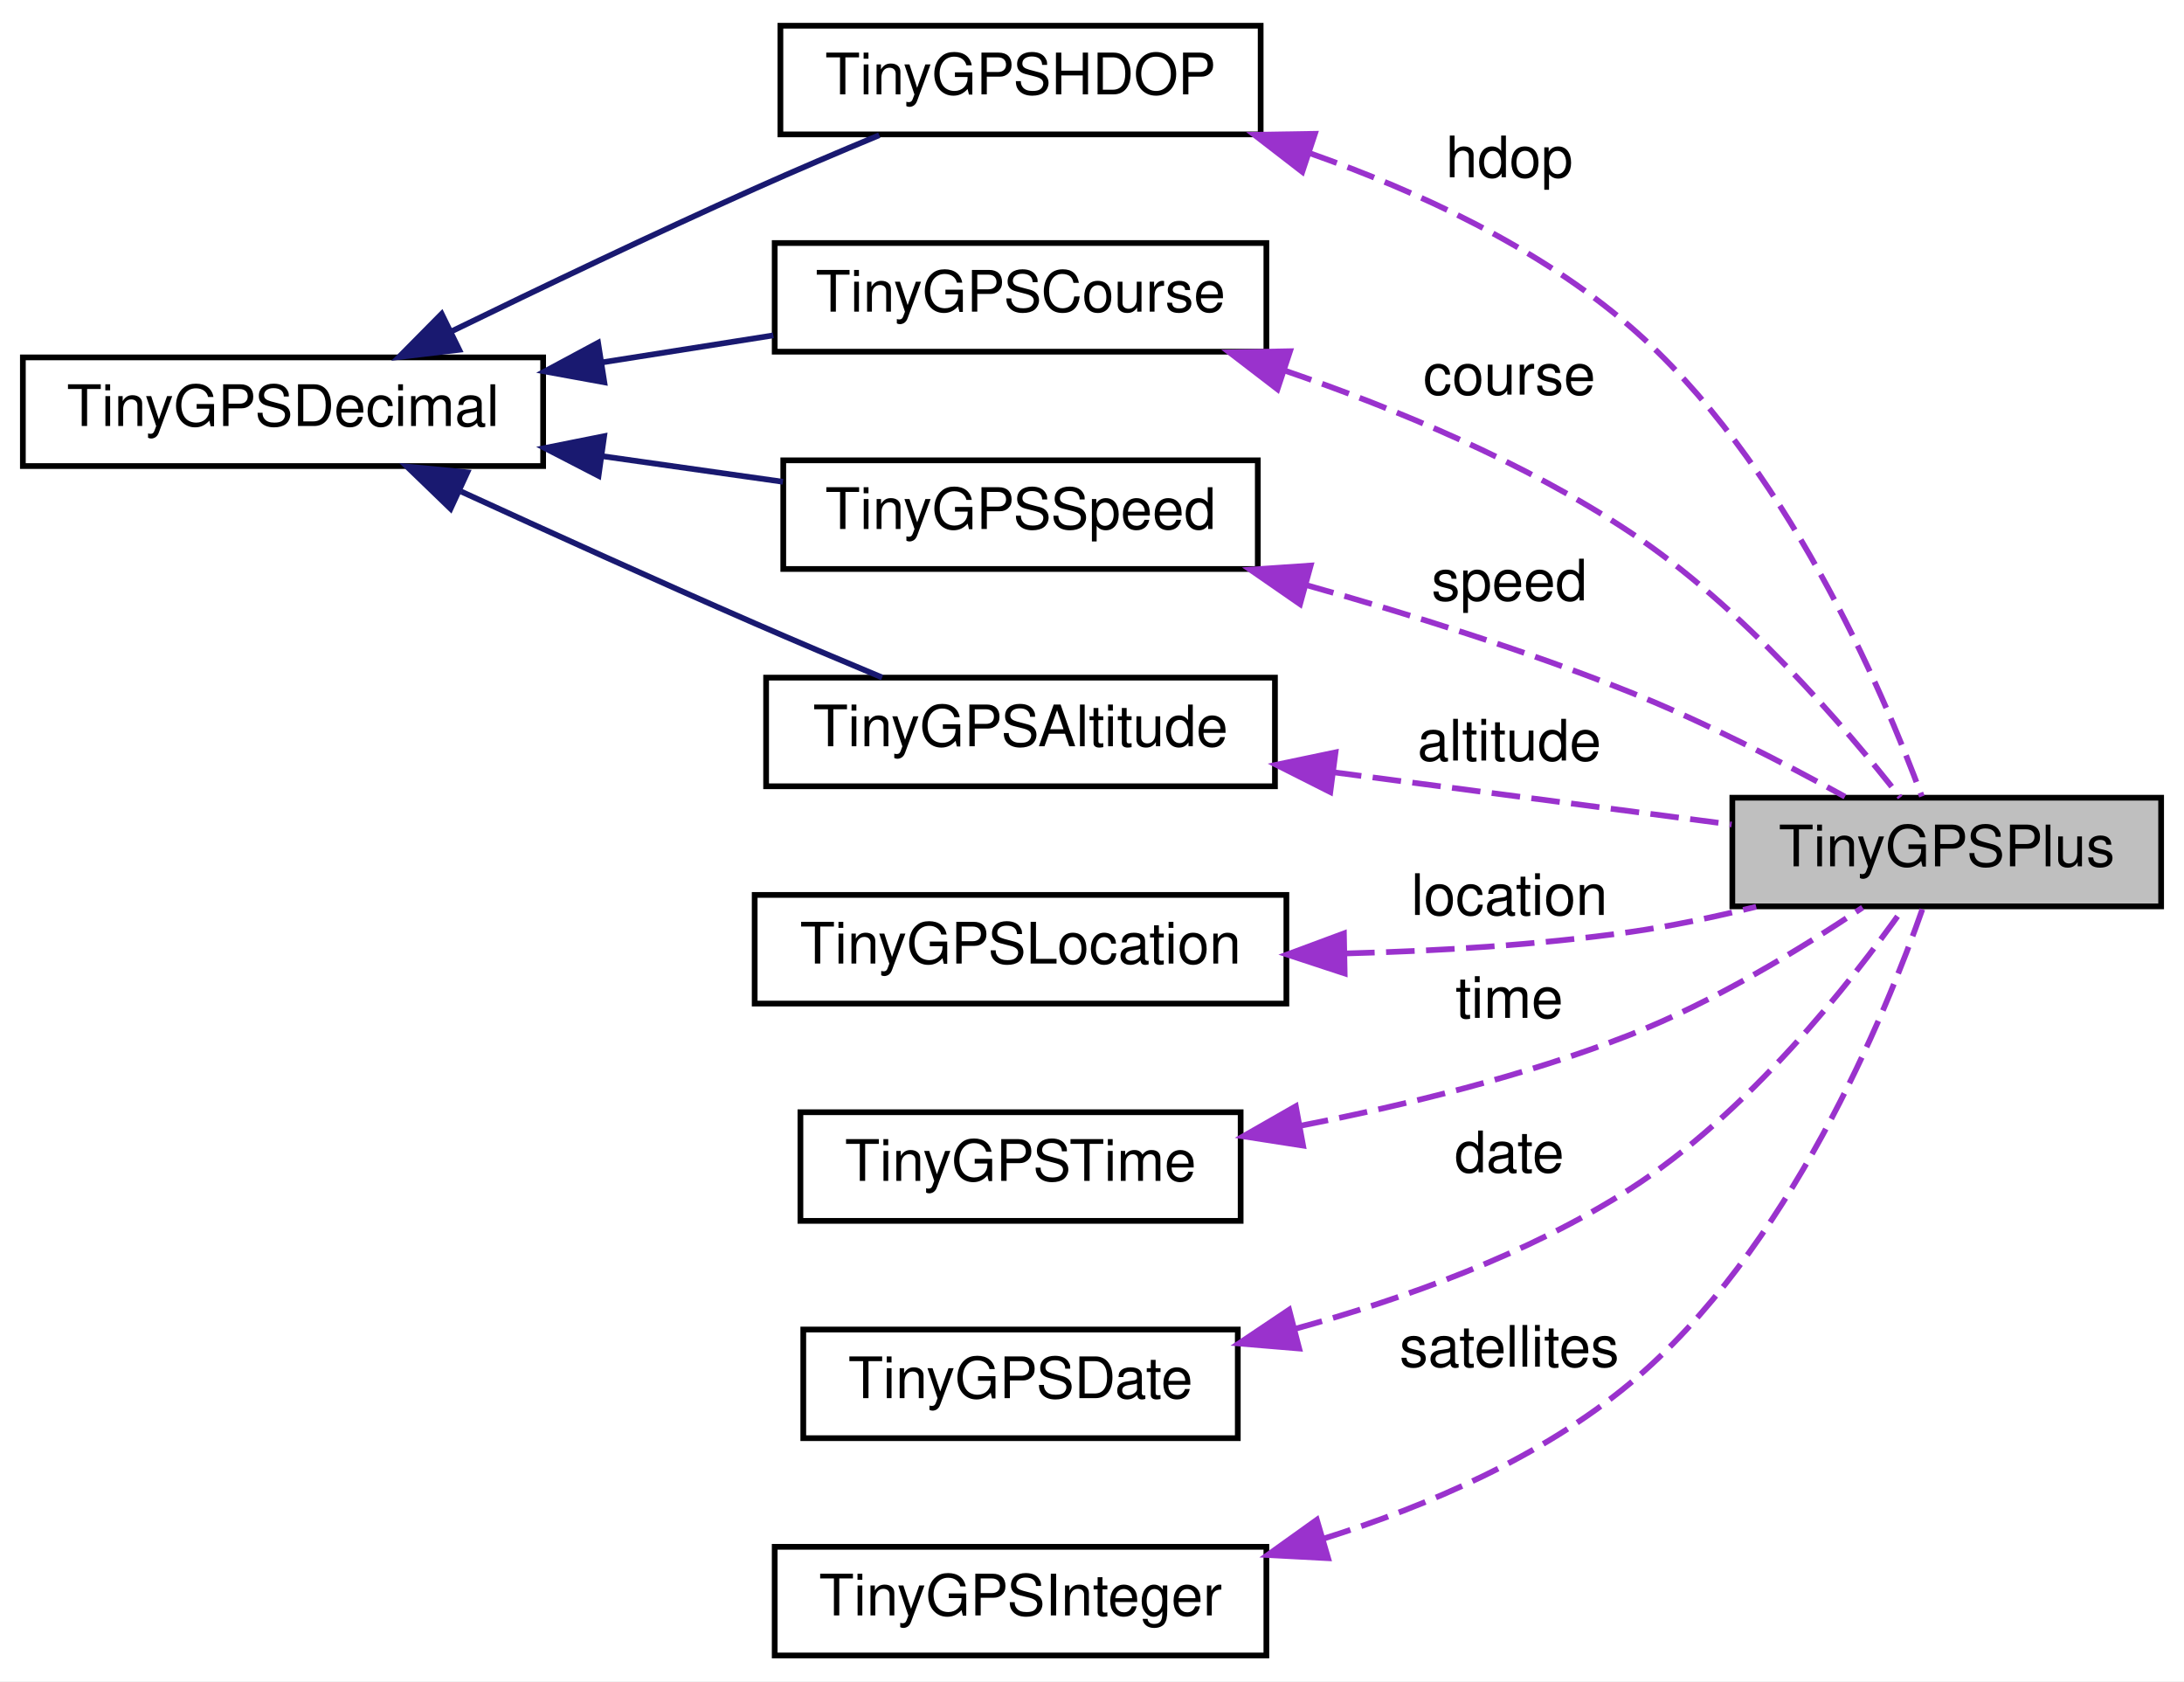
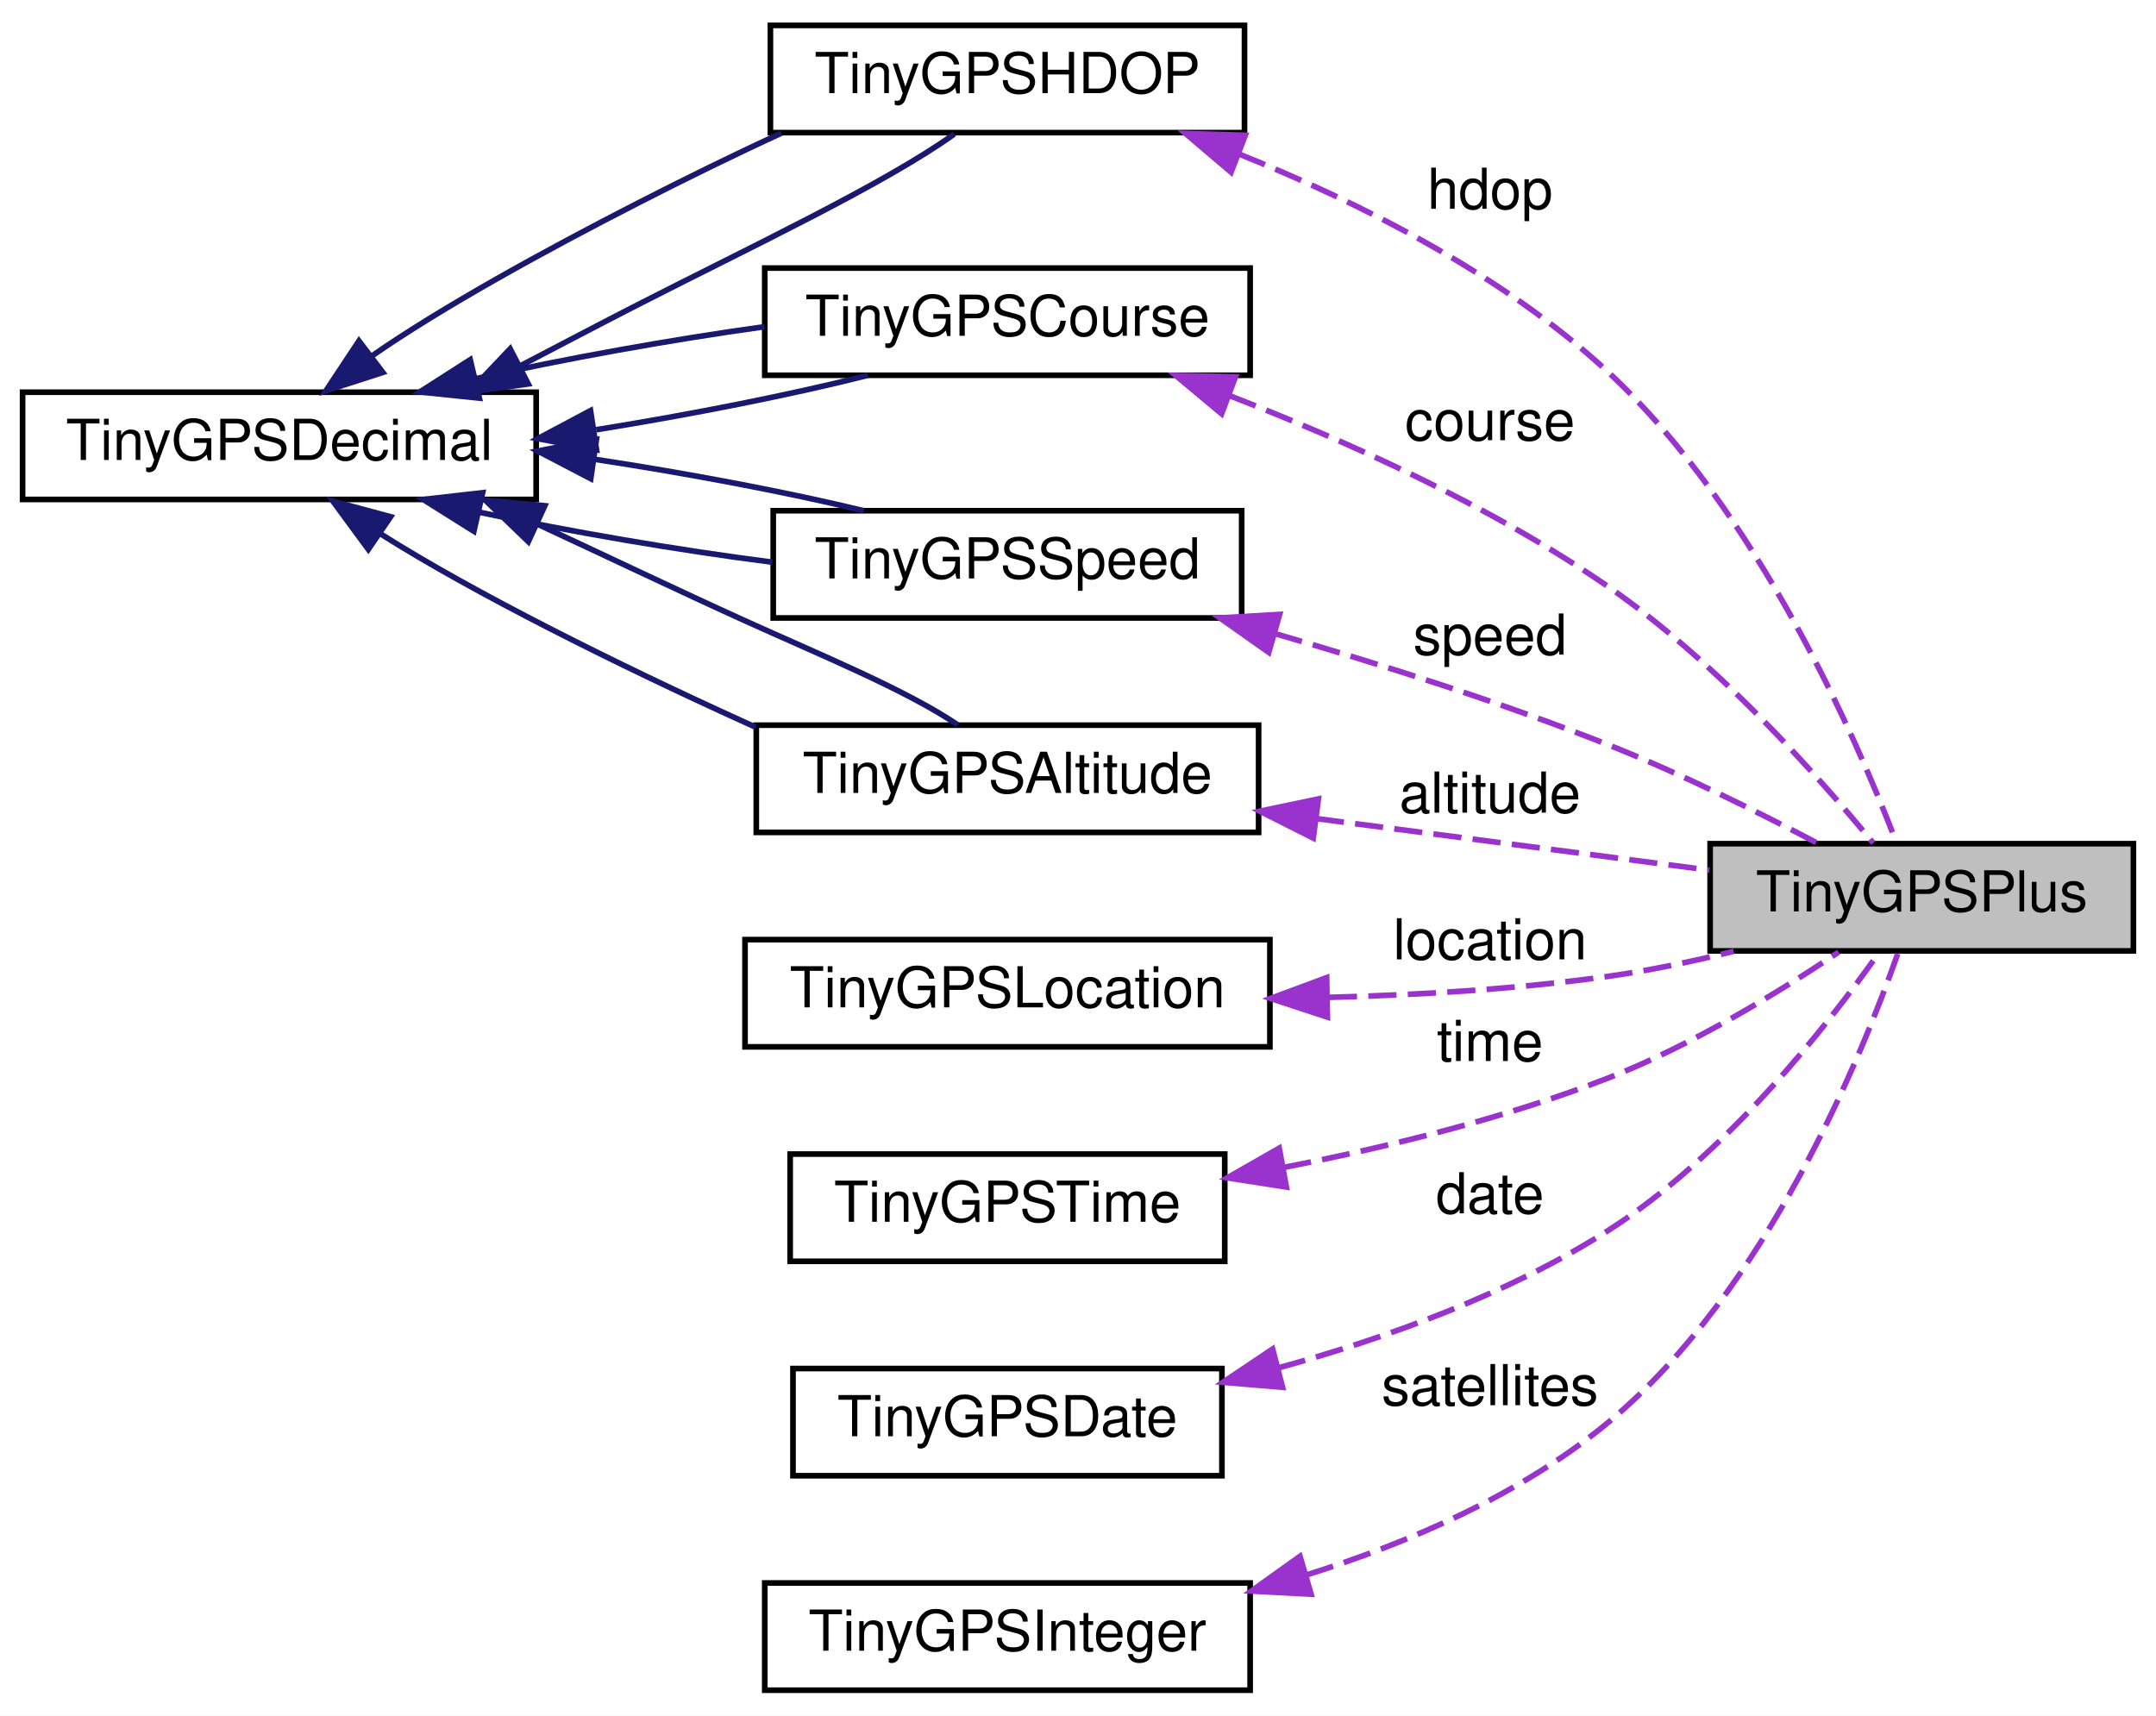
- <svg xmlns="http://www.w3.org/2000/svg" xmlns:xlink="http://www.w3.org/1999/xlink" width="382pt" height="294pt" viewBox="0.00 0.00 382.00 294.00">
-   <g id="graph0" class="graph" transform="scale(1 1) rotate(0) translate(4 290)">
-     <polygon fill="white" stroke="transparent" points="-4,4 -4,-290 378,-290 378,4 -4,4" />
+ <svg xmlns="http://www.w3.org/2000/svg" xmlns:xlink="http://www.w3.org/1999/xlink" width="382pt" height="304pt" viewBox="0.00 0.00 382.00 304.00">
+   <g id="graph0" class="graph" transform="scale(1 1) rotate(0) translate(4 300)">
+     <polygon fill="white" stroke="transparent" points="-4,4 -4,-300 378,-300 378,4 -4,4" />
    <g id="node1" class="node">
      <g id="a_node1">
        <a xlink:title=" ">
          <polygon fill="#bfbfbf" stroke="black" points="299,-131.5 299,-150.5 374,-150.5 374,-131.5 299,-131.5" />
          <text text-anchor="middle" x="336.5" y="-138.5" font-family="Helvetica,sans-Serif" font-size="10.00">TinyGPSPlus</text>
        </a>
      </g>
    </g>
    <g id="node2" class="node">
      <g id="a_node2">
        <a xlink:href="struct_tiny_g_p_s_h_d_o_p.html" target="_top" xlink:title=" ">
-           <polygon fill="white" stroke="black" points="132.5,-266.5 132.5,-285.5 216.5,-285.5 216.5,-266.5 132.5,-266.5" />
-           <text text-anchor="middle" x="174.5" y="-273.5" font-family="Helvetica,sans-Serif" font-size="10.00">TinyGPSHDOP</text>
+           <polygon fill="white" stroke="black" points="132.5,-276.5 132.5,-295.5 216.5,-295.5 216.5,-276.5 132.5,-276.5" />
+           <text text-anchor="middle" x="174.5" y="-283.5" font-family="Helvetica,sans-Serif" font-size="10.00">TinyGPSHDOP</text>
        </a>
      </g>
    </g>
    <g id="edge1" class="edge">
-       <path fill="none" stroke="#9a32cd" stroke-dasharray="5,2" d="M225.12,-263.2C244.13,-256.5 265.05,-246.75 281,-233 308.14,-209.6 325.33,-169.19 332.15,-150.72" />
-       <polygon fill="#9a32cd" stroke="#9a32cd" points="223.78,-259.95 215.39,-266.43 225.99,-266.6 223.78,-259.95" />
-       <text text-anchor="middle" x="260" y="-259" font-family="Helvetica,sans-Serif" font-size="10.00"> hdop</text>
+       <path fill="none" stroke="#9a32cd" stroke-dasharray="5,2" d="M215.49,-272.72C236.77,-264.17 262.33,-251.37 281,-234 307.44,-209.4 324.99,-169.03 332.03,-150.65" />
+       <polygon fill="#9a32cd" stroke="#9a32cd" points="214.12,-269.49 206.05,-276.35 216.64,-276.03 214.12,-269.49" />
+       <text text-anchor="middle" x="260" y="-263" font-family="Helvetica,sans-Serif" font-size="10.00"> hdop</text>
    </g>
    <g id="node3" class="node">
      <g id="a_node3">
        <a xlink:href="struct_tiny_g_p_s_decimal.html" target="_top" xlink:title=" ">
-           <polygon fill="white" stroke="black" points="0,-208.5 0,-227.5 91,-227.5 91,-208.5 0,-208.5" />
-           <text text-anchor="middle" x="45.5" y="-215.5" font-family="Helvetica,sans-Serif" font-size="10.00">TinyGPSDecimal</text>
+           <polygon fill="white" stroke="black" points="0,-211.5 0,-230.5 91,-230.5 91,-211.5 0,-211.5" />
+           <text text-anchor="middle" x="45.5" y="-218.5" font-family="Helvetica,sans-Serif" font-size="10.00">TinyGPSDecimal</text>
        </a>
      </g>
    </g>
    <g id="edge2" class="edge">
-       <path fill="none" stroke="midnightblue" d="M74.92,-232.03C90.5,-239.62 110.22,-249.04 128,-257 135.03,-260.15 142.74,-263.43 149.79,-266.36" />
-       <polygon fill="midnightblue" stroke="midnightblue" points="76.32,-228.83 65.8,-227.58 73.25,-235.11 76.32,-228.83" />
+       <path fill="none" stroke="midnightblue" d="M88.31,-235.24C95.19,-238.82 102.27,-242.56 109,-246 128.91,-256.19 152.71,-267.38 165.08,-276.25" />
+       <polygon fill="midnightblue" stroke="midnightblue" points="89.59,-231.97 79.1,-230.51 86.39,-238.19 89.59,-231.97" />
+     </g>
+     <g id="edge3" class="edge">
+       <path fill="none" stroke="midnightblue" d="M61.78,-236.85C74.36,-245.6 92.72,-255.67 109,-264 117.18,-268.19 126.03,-272.55 134.46,-276.41" />
+       <polygon fill="midnightblue" stroke="midnightblue" points="63.83,-234.01 53.75,-230.76 59.6,-239.59 63.83,-234.01" />
    </g>
    <g id="node5" class="node">
      <g id="a_node5">
        <a xlink:href="struct_tiny_g_p_s_course.html" target="_top" xlink:title=" ">
-           <polygon fill="white" stroke="black" points="131.5,-228.5 131.5,-247.5 217.5,-247.5 217.5,-228.5 131.5,-228.5" />
-           <text text-anchor="middle" x="174.5" y="-235.5" font-family="Helvetica,sans-Serif" font-size="10.00">TinyGPSCourse</text>
+           <polygon fill="white" stroke="black" points="131.5,-233.5 131.5,-252.5 217.5,-252.5 217.5,-233.5 131.5,-233.5" />
+           <text text-anchor="middle" x="174.5" y="-240.5" font-family="Helvetica,sans-Serif" font-size="10.00">TinyGPSCourse</text>
        </a>
      </g>
    </g>
-     <g id="edge5" class="edge">
-       <path fill="none" stroke="midnightblue" d="M101.2,-226.61C111.26,-228.2 121.63,-229.83 131.26,-231.35" />
-       <polygon fill="midnightblue" stroke="midnightblue" points="101.7,-223.15 91.28,-225.05 100.61,-230.06 101.7,-223.15" />
+     <g id="edge6" class="edge">
+       <path fill="none" stroke="midnightblue" d="M101.63,-223.85C118.49,-226.56 136.16,-230.05 149.76,-233.49" />
+       <polygon fill="midnightblue" stroke="midnightblue" points="101.69,-220.32 91.28,-222.27 100.63,-227.24 101.69,-220.32" />
+     </g>
+     <g id="edge7" class="edge">
+       <path fill="none" stroke="midnightblue" d="M80.21,-232.88C95.94,-236.41 114.82,-239.8 131.46,-242.11" />
+       <polygon fill="midnightblue" stroke="midnightblue" points="80.93,-229.45 70.39,-230.55 79.31,-236.26 80.93,-229.45" />
    </g>
    <g id="node6" class="node">
      <g id="a_node6">
        <a xlink:href="struct_tiny_g_p_s_speed.html" target="_top" xlink:title=" ">
          <polygon fill="white" stroke="black" points="133,-190.5 133,-209.5 216,-209.5 216,-190.5 133,-190.5" />
          <text text-anchor="middle" x="174.5" y="-197.5" font-family="Helvetica,sans-Serif" font-size="10.00">TinyGPSSpeed</text>
        </a>
      </g>
    </g>
-     <g id="edge7" class="edge">
-       <path fill="none" stroke="midnightblue" d="M101.31,-210.23C111.93,-208.73 122.88,-207.17 132.94,-205.75" />
-       <polygon fill="midnightblue" stroke="midnightblue" points="100.69,-206.79 91.28,-211.65 101.67,-213.72 100.69,-206.79" />
+     <g id="edge9" class="edge">
+       <path fill="none" stroke="midnightblue" d="M81,-209.22C97,-205.78 116.14,-202.52 132.85,-200.38" />
+       <polygon fill="midnightblue" stroke="midnightblue" points="79.96,-205.86 70.99,-211.49 81.51,-212.69 79.96,-205.86" />
+     </g>
+     <g id="edge10" class="edge">
+       <path fill="none" stroke="midnightblue" d="M101.48,-218.6C118.09,-216.07 135.5,-212.78 149.04,-209.5" />
+       <polygon fill="midnightblue" stroke="midnightblue" points="100.67,-215.18 91.28,-220.08 101.67,-222.11 100.67,-215.18" />
    </g>
    <g id="node9" class="node">
      <g id="a_node9">
        <a xlink:href="struct_tiny_g_p_s_altitude.html" target="_top" xlink:title=" ">
          <polygon fill="white" stroke="black" points="130,-152.5 130,-171.5 219,-171.5 219,-152.5 130,-152.5" />
          <text text-anchor="middle" x="174.5" y="-159.5" font-family="Helvetica,sans-Serif" font-size="10.00">TinyGPSAltitude</text>
        </a>
      </g>
    </g>
-     <g id="edge11" class="edge">
-       <path fill="none" stroke="midnightblue" d="M76.68,-204.03C92,-197.01 110.94,-188.43 128,-181 135.22,-177.85 143.13,-174.52 150.29,-171.53" />
-       <polygon fill="midnightblue" stroke="midnightblue" points="74.81,-201.04 67.19,-208.4 77.74,-207.4 74.81,-201.04" />
+     <g id="edge14" class="edge">
+       <path fill="none" stroke="midnightblue" d="M63.48,-205.37C79.87,-194.98 105.44,-182.23 128,-172 128.62,-171.72 129.25,-171.43 129.89,-171.15" />
+       <polygon fill="midnightblue" stroke="midnightblue" points="61.26,-202.65 54.98,-211.19 65.21,-208.43 61.26,-202.65" />
+     </g>
+     <g id="edge15" class="edge">
+       <path fill="none" stroke="midnightblue" d="M91.26,-207.11C103.13,-201.6 115.99,-195.45 128,-190 141.1,-184.06 156.6,-177.73 165.71,-171.54" />
+       <polygon fill="midnightblue" stroke="midnightblue" points="89.61,-204.02 81.98,-211.37 92.53,-210.38 89.61,-204.02" />
    </g>
    <g id="node4" class="node">
      <g id="a_node4">
        <a xlink:href="struct_tiny_g_p_s_location.html" target="_top" xlink:title=" ">
          <polygon fill="white" stroke="black" points="128,-114.5 128,-133.5 221,-133.5 221,-114.5 128,-114.5" />
          <text text-anchor="middle" x="174.5" y="-121.5" font-family="Helvetica,sans-Serif" font-size="10.00">TinyGPSLocation</text>
        </a>
      </g>
    </g>
-     <g id="edge3" class="edge">
+     <g id="edge4" class="edge">
      <path fill="none" stroke="#9a32cd" stroke-dasharray="5,2" d="M231.44,-123.27C247.5,-123.69 265,-124.75 281,-127 288.26,-128.02 295.94,-129.65 303.17,-131.43" />
      <polygon fill="#9a32cd" stroke="#9a32cd" points="231.19,-119.77 221.12,-123.08 231.06,-126.77 231.19,-119.77" />
      <text text-anchor="middle" x="260" y="-130" font-family="Helvetica,sans-Serif" font-size="10.00"> location</text>
    </g>
-     <g id="edge4" class="edge">
-       <path fill="none" stroke="#9a32cd" stroke-dasharray="5,2" d="M220.64,-225.22C240.14,-218.53 262.64,-209.16 281,-197 300.68,-183.97 318.79,-162.78 328.37,-150.54" />
-       <polygon fill="#9a32cd" stroke="#9a32cd" points="219.44,-221.93 211.04,-228.38 221.64,-228.58 219.44,-221.93" />
-       <text text-anchor="middle" x="260" y="-221" font-family="Helvetica,sans-Serif" font-size="10.00"> course</text>
+     <g id="edge5" class="edge">
+       <path fill="none" stroke="#9a32cd" stroke-dasharray="5,2" d="M213.82,-229.9C234.67,-221.82 260.35,-210.27 281,-196 300.02,-182.86 318.09,-162.55 327.89,-150.63" />
+       <polygon fill="#9a32cd" stroke="#9a32cd" points="212.44,-226.68 204.31,-233.47 214.9,-233.23 212.44,-226.68" />
+       <text text-anchor="middle" x="260" y="-222" font-family="Helvetica,sans-Serif" font-size="10.00"> course</text>
    </g>
-     <g id="edge6" class="edge">
-       <path fill="none" stroke="#9a32cd" stroke-dasharray="5,2" d="M224.42,-187.7C242.46,-182.63 262.9,-176.23 281,-169 294.04,-163.79 308.12,-156.51 318.7,-150.68" />
-       <polygon fill="#9a32cd" stroke="#9a32cd" points="223.39,-184.35 214.68,-190.38 225.25,-191.1 223.39,-184.35" />
-       <text text-anchor="middle" x="260" y="-185" font-family="Helvetica,sans-Serif" font-size="10.00"> speed</text>
+     <g id="edge8" class="edge">
+       <path fill="none" stroke="#9a32cd" stroke-dasharray="5,2" d="M221.87,-187.73C240.48,-182.35 261.99,-175.53 281,-168 293.76,-162.94 307.62,-156.06 318.16,-150.51" />
+       <polygon fill="#9a32cd" stroke="#9a32cd" points="220.8,-184.4 212.14,-190.5 222.72,-191.13 220.8,-184.4" />
+       <text text-anchor="middle" x="260" y="-184" font-family="Helvetica,sans-Serif" font-size="10.00"> speed</text>
    </g>
    <g id="node7" class="node">
      <g id="a_node7">
        <a xlink:href="struct_tiny_g_p_s_time.html" target="_top" xlink:title=" ">
          <polygon fill="white" stroke="black" points="136,-76.5 136,-95.5 213,-95.5 213,-76.5 136,-76.5" />
          <text text-anchor="middle" x="174.5" y="-83.5" font-family="Helvetica,sans-Serif" font-size="10.00">TinyGPSTime</text>
        </a>
      </g>
    </g>
-     <g id="edge8" class="edge">
+     <g id="edge11" class="edge">
      <path fill="none" stroke="#9a32cd" stroke-dasharray="5,2" d="M223.38,-93.12C241.78,-96.71 262.73,-101.86 281,-109 295.71,-114.75 311.12,-124.16 321.78,-131.29" />
      <polygon fill="#9a32cd" stroke="#9a32cd" points="223.92,-89.66 213.45,-91.29 222.65,-96.55 223.92,-89.66" />
      <text text-anchor="middle" x="260" y="-112" font-family="Helvetica,sans-Serif" font-size="10.00"> time</text>
    </g>
    <g id="node8" class="node">
      <g id="a_node8">
        <a xlink:href="struct_tiny_g_p_s_date.html" target="_top" xlink:title=" ">
          <polygon fill="white" stroke="black" points="136.5,-38.5 136.5,-57.5 212.5,-57.5 212.5,-38.5 136.5,-38.5" />
          <text text-anchor="middle" x="174.5" y="-45.5" font-family="Helvetica,sans-Serif" font-size="10.00">TinyGPSDate</text>
        </a>
      </g>
    </g>
-     <g id="edge9" class="edge">
+     <g id="edge12" class="edge">
      <path fill="none" stroke="#9a32cd" stroke-dasharray="5,2" d="M222.42,-57.59C241.57,-62.87 263.32,-70.71 281,-82 301.68,-95.21 319.69,-118.14 328.92,-131.19" />
      <polygon fill="#9a32cd" stroke="#9a32cd" points="223.24,-54.18 212.68,-55.06 221.48,-60.96 223.24,-54.18" />
      <text text-anchor="middle" x="260" y="-85" font-family="Helvetica,sans-Serif" font-size="10.00"> date</text>
    </g>
-     <g id="edge10" class="edge">
+     <g id="edge13" class="edge">
      <path fill="none" stroke="#9a32cd" stroke-dasharray="5,2" d="M229.15,-154.96C252.07,-151.95 278.23,-148.52 298.87,-145.81" />
      <polygon fill="#9a32cd" stroke="#9a32cd" points="228.68,-151.49 219.22,-156.26 229.59,-158.43 228.68,-151.49" />
-       <text text-anchor="middle" x="260" y="-157" font-family="Helvetica,sans-Serif" font-size="10.00"> altitude</text>
+       <text text-anchor="middle" x="260" y="-156" font-family="Helvetica,sans-Serif" font-size="10.00"> altitude</text>
    </g>
    <g id="node10" class="node">
      <g id="a_node10">
        <a xlink:href="struct_tiny_g_p_s_integer.html" target="_top" xlink:title=" ">
          <polygon fill="white" stroke="black" points="131.5,-0.5 131.5,-19.5 217.5,-19.5 217.5,-0.5 131.5,-0.5" />
          <text text-anchor="middle" x="174.5" y="-7.5" font-family="Helvetica,sans-Serif" font-size="10.00">TinyGPSInteger</text>
        </a>
      </g>
    </g>
-     <g id="edge12" class="edge">
+     <g id="edge16" class="edge">
      <path fill="none" stroke="#9a32cd" stroke-dasharray="5,2" d="M227.44,-20.91C245.82,-26.68 265.7,-35.29 281,-48 308.93,-71.2 325.82,-112.65 332.37,-131.36" />
      <polygon fill="#9a32cd" stroke="#9a32cd" points="228.3,-17.51 217.72,-18.07 226.33,-24.23 228.3,-17.51" />
      <text text-anchor="middle" x="260" y="-51" font-family="Helvetica,sans-Serif" font-size="10.00"> satellites</text>
    </g>
  </g>
</svg>
